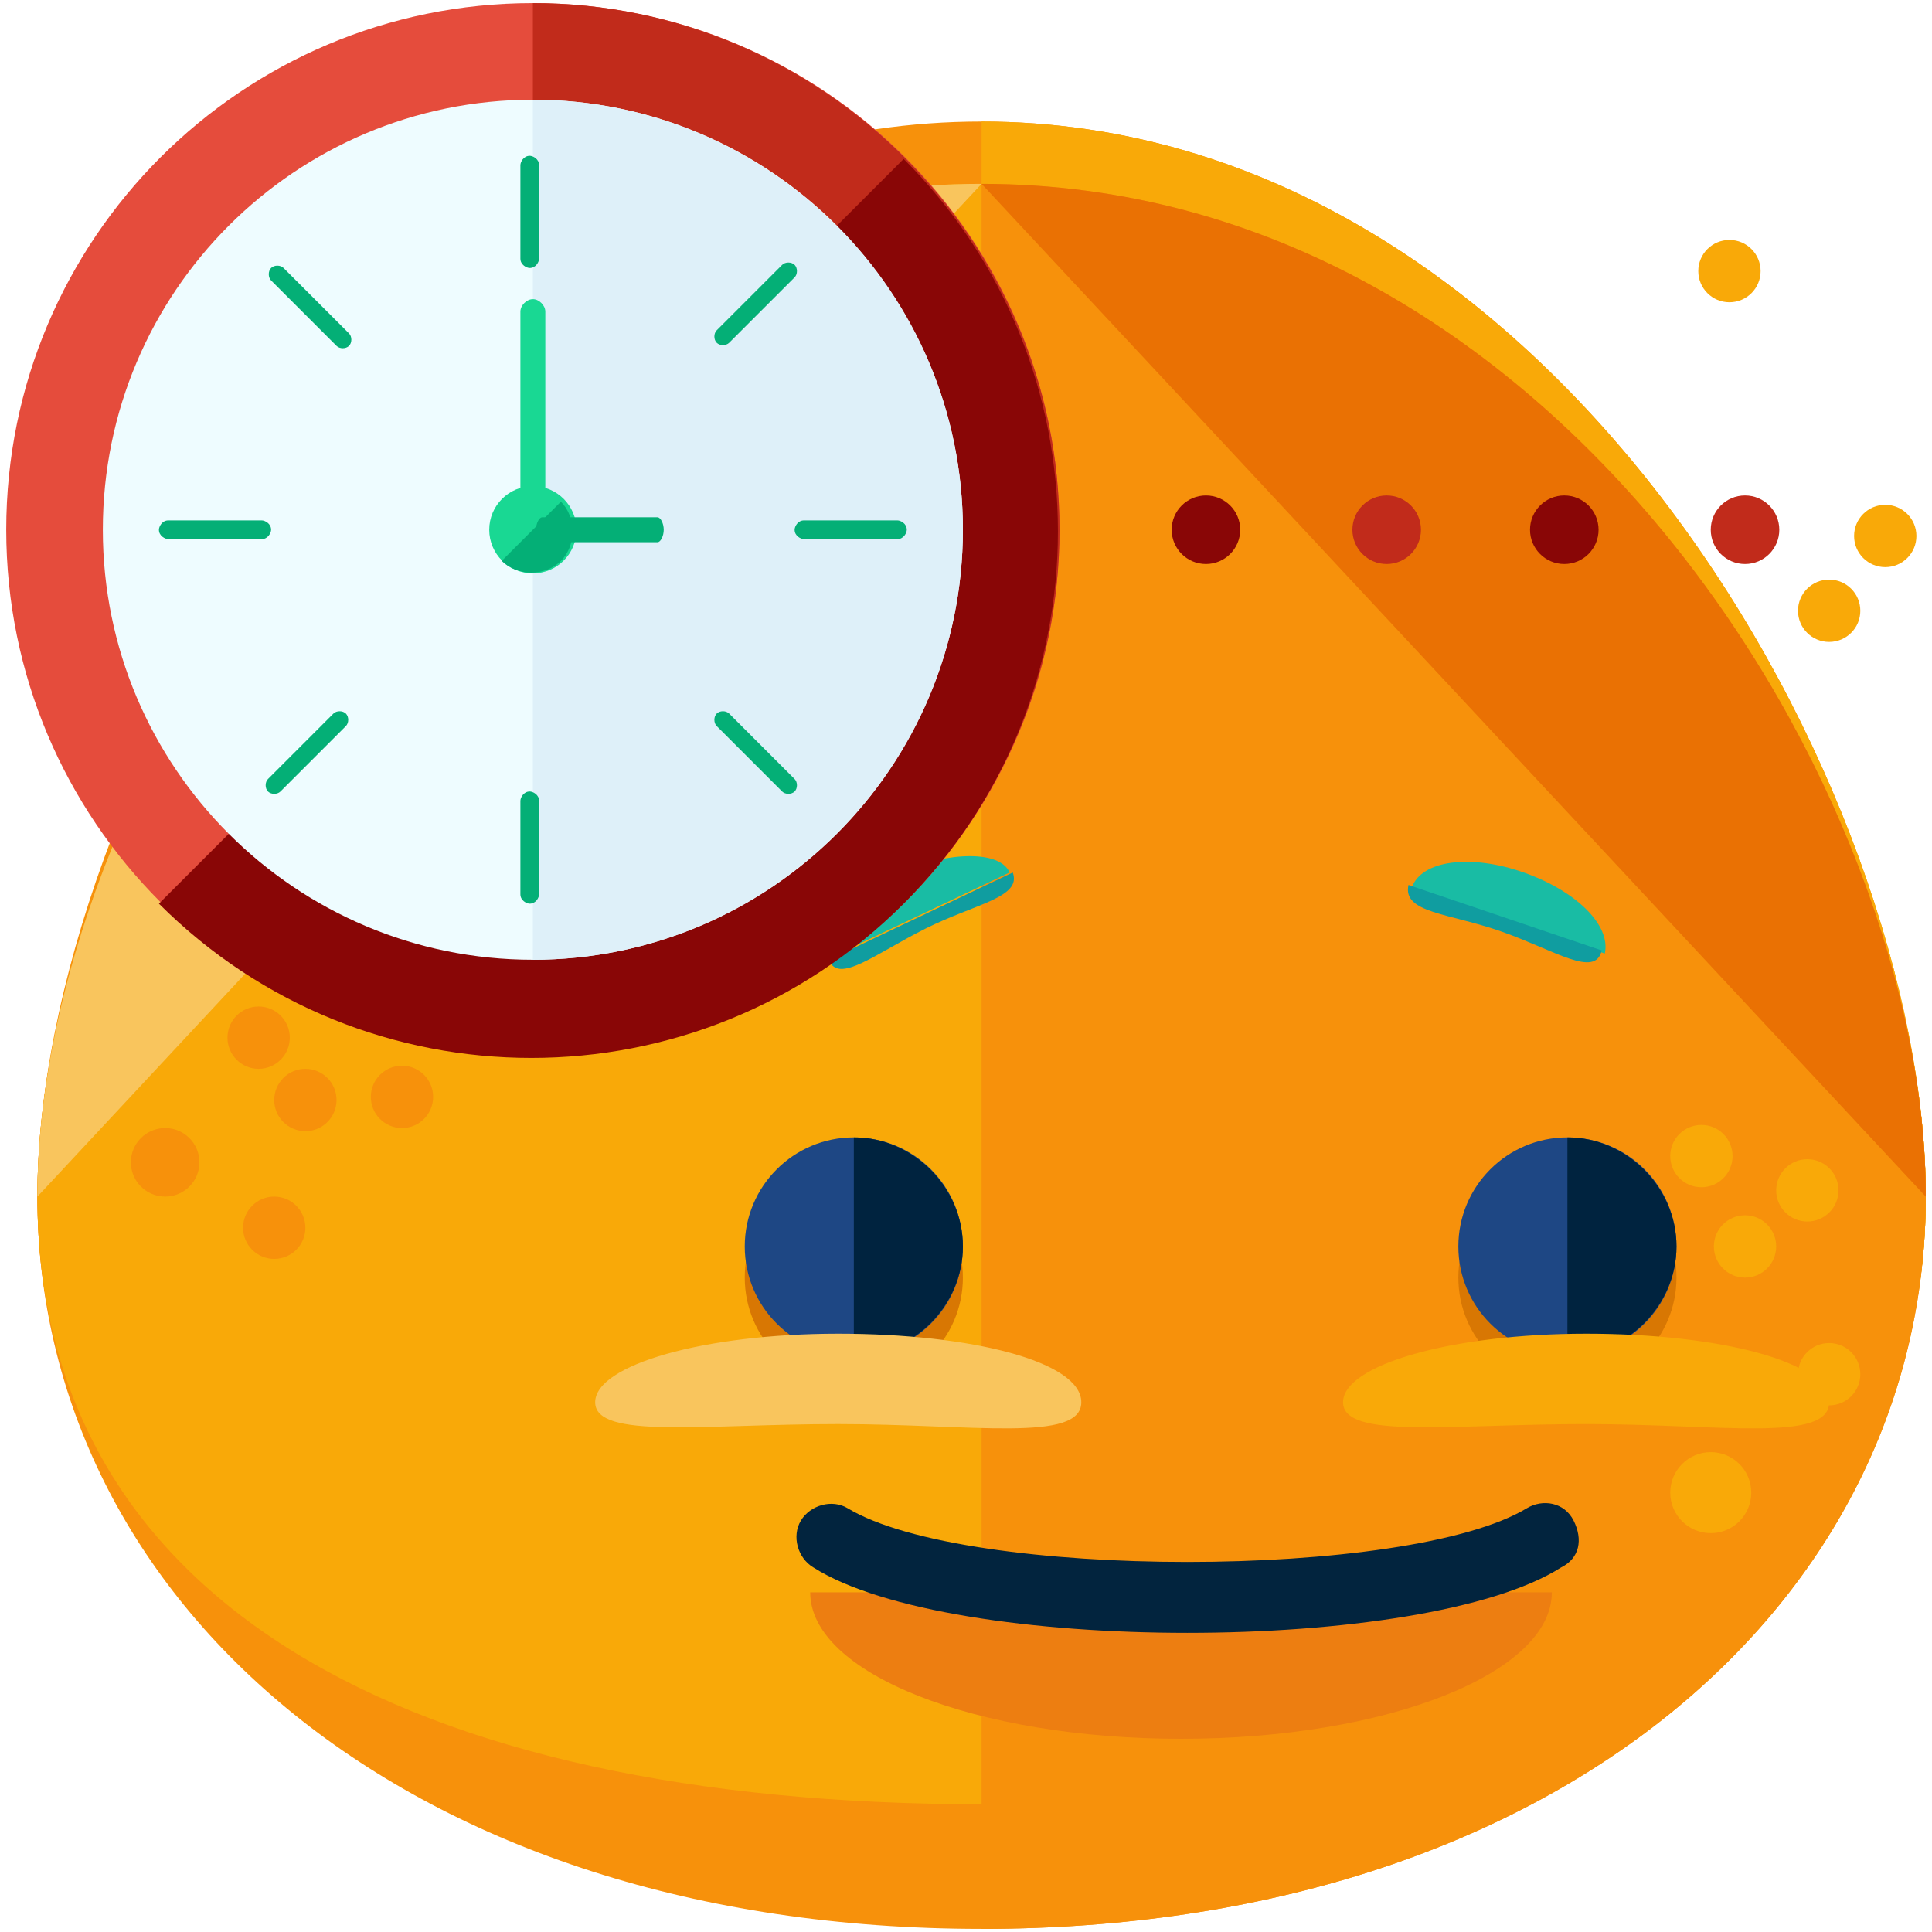
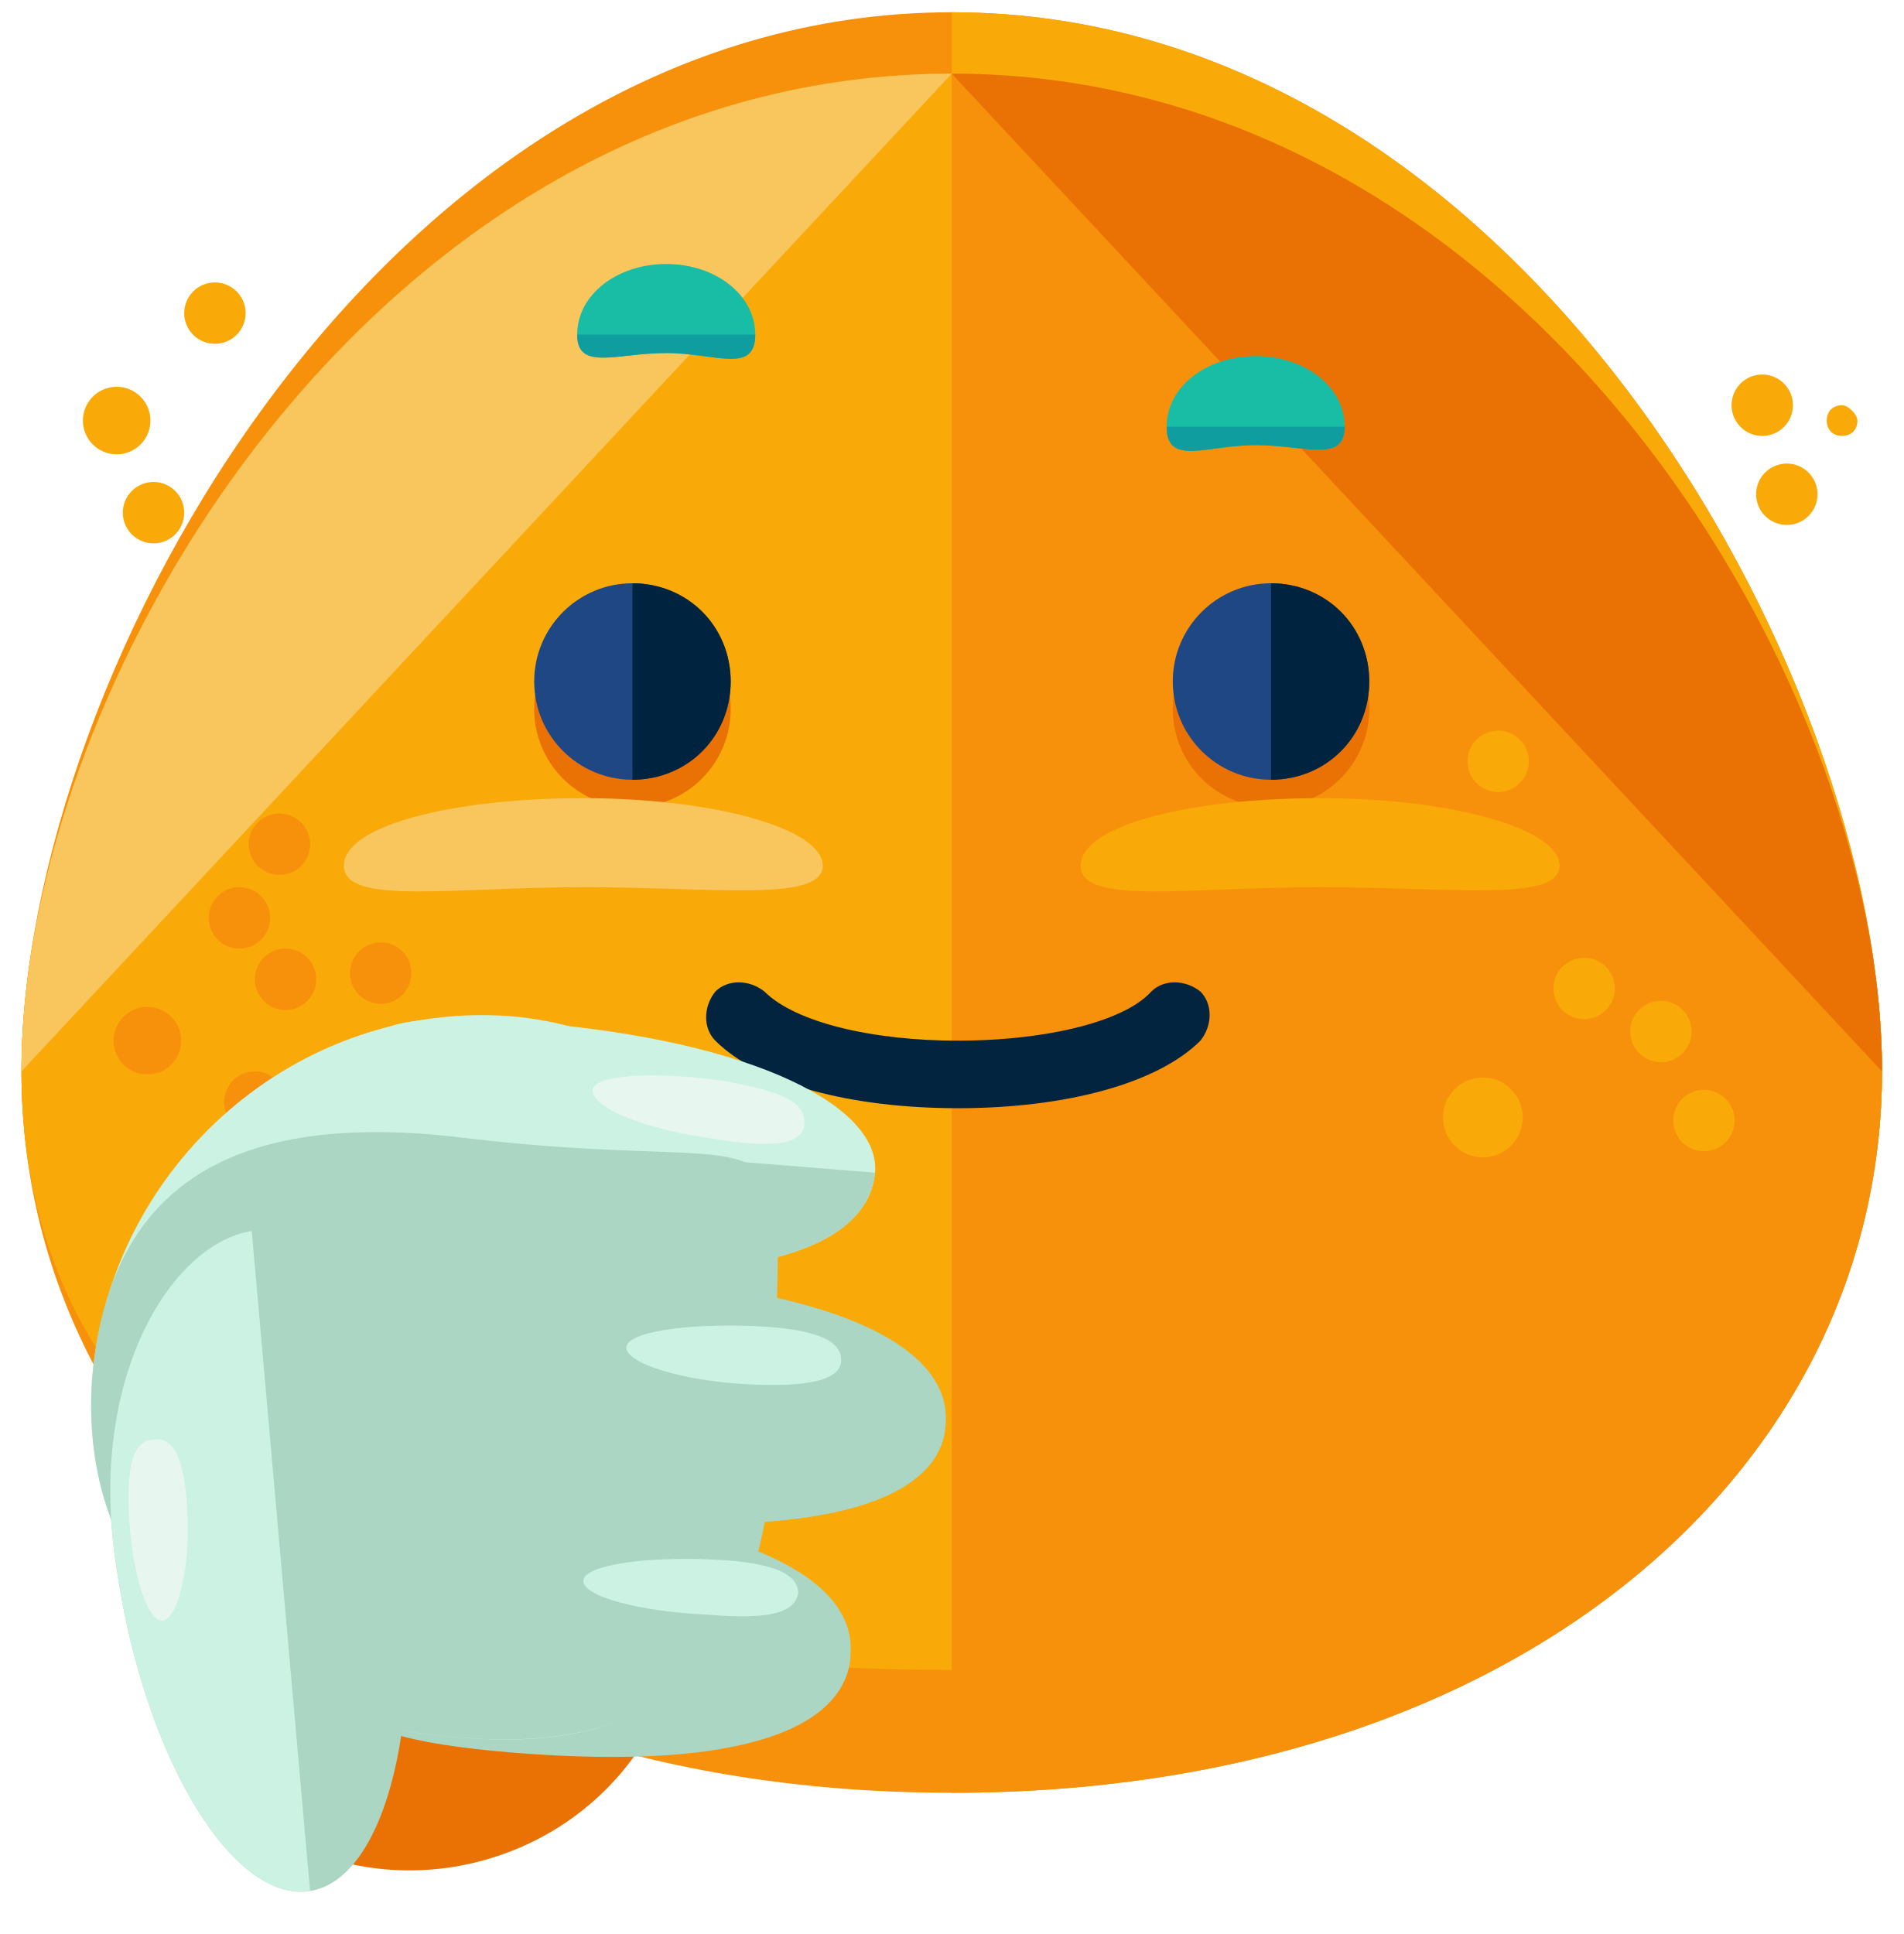
- <svg xmlns="http://www.w3.org/2000/svg" width="62" height="62" viewBox="0 0 62 62">
+ <svg xmlns="http://www.w3.org/2000/svg" width="62" height="63" viewBox="0 0 62 63">
  <g fill="none">
-     <g transform="translate(1 3)">
-       <path fill="#F7910B" d="M60.8 35.4c0 13-11.9 23.5-30.3 23.5S.2 48.4.2 35.4 12.1 2.9 30.5 2.9s30.3 19.5 30.3 32.5z" />
-       <path fill="#F7910B" d="M60.8 35.4c0 13-11.9 19.5-30.3 19.5S.2 48.4.2 35.4 12.1.9 30.5.9s30.3 21.5 30.3 34.5z" />
-       <path fill="#F9A908" d="M30.5.9c18.4 0 30.3 21.5 30.3 34.5S48.9 54.9 30.5 54.9" />
-       <path fill="#F9A908" d="M60.8 35.4c0 13-11.9 19.5-30.3 19.5S.2 48.4.2 35.4 12.1 2.9 30.5 2.9s30.3 19.5 30.3 32.5z" />
-       <path fill="#F9C55D" d="M.2 35.4c0-13 11.9-32.5 30.3-32.5" />
-       <path fill="#F7910B" d="M30.5 2.9c18.4 0 30.3 19.5 30.3 32.5S48.9 58.9 30.5 58.9" />
-       <path fill="#EA7103" d="M30.5 2.9c18.4 0 30.3 19.5 30.3 32.5" />
-       <circle cx="8.8" cy="32.3" r="1" fill="#F7910B" />
-       <circle cx="4.3" cy="34.3" r="1.1" fill="#F7910B" />
-       <circle cx="7.3" cy="30.3" r="1" fill="#F7910B" />
-       <circle cx="11.9" cy="32.2" r="1" fill="#F7910B" />
-       <circle cx="57" cy="35.2" r="1" fill="#F9A908" />
-       <circle cx="53.6" cy="34.1" r="1" fill="#F9A908" />
-       <circle cx="57.7" cy="41.1" r="1" fill="#F9A908" />
-       <circle cx="53.9" cy="44.9" r="1.3" fill="#F9A908" />
-       <circle cx="55" cy="37" r="1" fill="#F9A908" />
-       <circle cx="7.8" cy="36.4" r="1" fill="#F7910B" />
-       <circle cx="8.6" cy="28" r="1" fill="#F7910B" />
-       <circle cx="3.3" cy="14.2" r="1.1" fill="#F9A908" />
-       <circle cx="6.5" cy="10.7" r="1" fill="#F9A908" />
-       <circle cx="57.7" cy="16.6" r="1" fill="#F9A908" />
-       <circle cx="54.5" cy="5.7" r="1" fill="#F9A908" />
-       <circle cx="59.5" cy="14.2" r="1" fill="#F9A908" />
-       <circle cx="4.5" cy="17.2" r="1" fill="#F9A908" />
-       <g transform="translate(22 33)">
-         <circle cx="4.4" cy="5" r="3.5" fill="#D87703" />
-         <circle cx="27.3" cy="5" r="3.5" fill="#D87703" />
-         <circle cx="4.4" cy="4" r="3.5" fill="#1E4784" />
-         <path fill="#00233F" d="M4.4.5C6.3.5 7.9 2.1 7.9 4S6.3 7.5 4.4 7.5" />
-         <circle cx="27.3" cy="4" r="3.5" fill="#1E4784" />
-         <path fill="#00233F" d="M27.3.5c1.9 0 3.5 1.6 3.5 3.5s-1.6 3.5-3.5 3.5" />
+     <ellipse cx="13.5" cy="52.403" fill="#EA7103" rx="8.8" ry="8.5" transform="rotate(-15.885 13.5 52.403)" />
+     <path fill="#F7910B" d="M61.3 34.9c0 13-11.9 23.5-30.3 23.5S.7 47.9.7 34.9 12.6 2.4 31 2.4s30.3 19.5 30.3 32.5z" />
+     <path fill="#F7910B" d="M61.3 34.9c0 13-11.9 19.5-30.3 19.5S.7 47.9.7 34.9 12.6.4 31 .4s30.3 21.5 30.3 34.5z" />
+     <path fill="#F9A908" d="M31 .4c18.4 0 30.3 21.5 30.3 34.5S49.4 54.4 31 54.4" />
+     <path fill="#F9A908" d="M61.3 34.9c0 13-11.9 19.5-30.3 19.5S.7 47.9.7 34.9 12.6 2.4 31 2.4s30.3 19.5 30.3 32.5z" />
+     <path fill="#F9C55D" d="M.7 34.9C.7 21.9 12.6 2.4 31 2.4" />
+     <path fill="#F7910B" d="M31 2.4c18.4 0 30.3 19.5 30.3 32.5S49.4 58.4 31 58.4" />
+     <path fill="#EA7103" d="M31 2.4c18.4 0 30.3 19.5 30.3 32.5" />
+     <g transform="translate(17 19)">
+       <circle cx="3.6" cy="4.1" r="3.2" fill="#EA7103" />
+       <circle cx="24.4" cy="4.1" r="3.2" fill="#EA7103" />
+       <circle cx="3.6" cy="3.2" r="3.2" fill="#1E4784" />
+       <path fill="#00233F" d="M3.6 0c1.8 0 3.2 1.4 3.2 3.2 0 1.8-1.4 3.2-3.2 3.2" />
+       <circle cx="24.4" cy="3.2" r="3.2" fill="#1E4784" />
+       <path fill="#00233F" d="M24.4 0c1.8 0 3.2 1.4 3.2 3.2 0 1.8-1.4 3.2-3.2 3.2" />
+     </g>
+     <g>
+       <path fill="#19BCA4" d="M6.6 2.9c0 1.3-1.3.6-2.9.6-1.6 0-2.9.6-2.9-.6C.8 1.6 2.1.6 3.7.6c1.6 0 2.9 1 2.9 2.3z" transform="translate(18 8)" />
+       <path fill="#109DA0" d="M6.6 2.9c0 1.3-1.3.6-2.9.6-1.6 0-2.9.6-2.9-.6" transform="translate(18 8)" />
+     </g>
+     <g>
+       <path fill="#19BCA4" d="M0 2.9c0 1.3 1.3.6 2.9.6 1.6 0 2.9.6 2.9-.6C5.8 1.6 4.5.6 2.9.6 1.3.6 0 1.6 0 2.9z" transform="translate(38 11)" />
+       <path fill="#109DA0" d="M0 2.9c0 1.3 1.3.6 2.9.6 1.6 0 2.9.6 2.9-.6" transform="translate(38 11)" />
+     </g>
+     <g>
+       <path fill="#F9C55D" d="M15.8 2.2c0 1.2-3.5.7-7.8.7S.2 3.5.2 2.2C.2.9 3.7 0 8 0s7.8 1 7.8 2.2z" transform="translate(11 26)" />
+       <path fill="#F9A908" d="M39.8 2.2c0 1.2-3.5.7-7.8.7s-7.8.6-7.8-.7C24.2.9 27.7 0 32 0s7.8 1 7.8 2.2z" transform="translate(11 26)" />
+     </g>
+     <circle cx="9.3" cy="31.9" r="1" fill="#F7910B" />
+     <circle cx="4.8" cy="33.9" r="1.1" fill="#F7910B" />
+     <circle cx="7.8" cy="29.9" r="1" fill="#F7910B" />
+     <circle cx="12.4" cy="31.7" r="1" fill="#F7910B" />
+     <circle cx="51.6" cy="32.2" r="1" fill="#F9A908" />
+     <circle cx="54.1" cy="33.6" r="1" fill="#F9A908" />
+     <circle cx="48.8" cy="24.8" r="1" fill="#F9A908" />
+     <circle cx="48.3" cy="36.4" r="1.3" fill="#F9A908" />
+     <circle cx="55.5" cy="36.5" r="1" fill="#F9A908" />
+     <circle cx="8.3" cy="35.9" r="1" fill="#F7910B" />
+     <circle cx="9.1" cy="27.5" r="1" fill="#F7910B" />
+     <circle cx="3.8" cy="13.7" r="1.1" fill="#F9A908" />
+     <circle cx="7" cy="10.2" r="1" fill="#F9A908" />
+     <circle cx="58.2" cy="16.1" r="1" fill="#F9A908" />
+     <circle cx="57.4" cy="13.2" r="1" fill="#F9A908" />
+     <path fill="#F9A908" d="M60.5 13.7c0 .3-.2.5-.5.5s-.5-.2-.5-.5.2-.5.5-.5c.2 0 .5.3.5.5z" />
+     <circle cx="5" cy="16.7" r="1" fill="#F9A908" />
+     <path fill="#02243E" d="M31.2 36.1c-3.5 0-6.5-.8-7.9-2.2-.4-.4-.4-1.1 0-1.6.4-.4 1.1-.4 1.6 0 1 1 3.5 1.6 6.3 1.6 1.175 0 2.316-.106 3.31-.302 1.373-.272 2.468-.718 2.99-1.298.4-.4 1.1-.4 1.6 0 .4.4.4 1.1 0 1.6-1.4 1.4-4.4 2.2-7.9 2.2z" />
+     <g>
+       <path fill="#AAD6C3" d="M18 16.5c-7.5-.6-5.5-2.2-5.3-4.4.2-2.2-1.6-4.1 5.9-3.5 7.5.6 10.4 2.6 10.2 4.8-.1 2.2-3.3 3.7-10.8 3.1z" transform="translate(2 33)" />
+       <path fill="#AAD6C3" d="M28.8 13.4c-.2 2.2-3.3 3.7-10.9 3.1-7.5-.6-5.5-2.2-5.3-4.4" transform="translate(2 33)" />
+       <path fill="#CCF2E3" d="M15.6 8.3c-7.5-.6-5.5-2.2-5.3-4.4.2-2.2-2.7-4.2 4.9-3.6 7.5.6 11.5 2.8 11.3 4.9-.2 2.2-3.3 3.7-10.9 3.1z" transform="translate(2 33)" />
+       <path fill="#AAD6C3" d="M26.5 5.2c-.2 2.2-3.3 3.7-10.9 3.1-7.5-.6-5.5-2.2-5.3-4.4M14.9 24c-7.5-.6-5.5-2.2-5.3-4.4.2-2.2-1.6-4.1 5.9-3.5 7.5.6 10.4 2.6 10.2 4.8-.1 2.2-3.3 3.7-10.8 3.1z" transform="translate(2 33)" />
+       <path fill="#AAD6C3" d="M25.7 21c-.2 2.2-3.3 3.7-10.9 3.1-7.5-.6-5.5-2.2-5.3-4.4" transform="translate(2 33)" />
+       <path fill="#CCF2E3" d="M13 23.6C6 23.1.5 19 1 11.9 1.6 4.9 7.7-.4 14.6.1c7 .6 9.1 6.5 8.5 13.5-.5 7.1-3.1 10.6-10.1 10z" transform="translate(2 33)" />
+       <path fill="#AAD6C3" d="M13 23.6C6 23.1.5 19 1 11.9c.6-7 5.5-8.7 12.4-7.8 11.2 1.3 10-1.9 9.8 9.2-.1 7.1-3 10.9-10.2 10.3z" transform="translate(2 33)" />
+       <g>
+         <path fill="#AAD6C3" d="M7.1 21.6C4.6 22 1.7 17.3.8 11.1-.2 4.9 2.6.5 5.2.1 7.7-.3 9 3.5 10 9.7c.9 6.1-.4 11.5-2.9 11.9z" transform="translate(2 33) translate(1 7)" />
+         <path fill="#CCF2E3" d="M7.1 21.6C4.6 22 1.7 17.3.8 11.1-.2 4.9 2.6.5 5.2.1" transform="translate(2 33) translate(1 7)" />
      </g>
-       <g>
-         <path fill="#19BCA4" d="M9.8 1c-1.6.8-2.7 2-2.3 2.8L13.4 1c-.3-.7-1.9-.7-3.6 0zM29.9 1c-1.7-.6-3.3-.4-3.6.5l6.2 2.1c.2-.9-.9-2-2.6-2.6z" transform="translate(18 24)" />
-         <path fill="#109DA0" d="M10.7 2.8c1.6-.8 3.1-1 2.8-1.8L7.6 3.8c.3.8 1.5-.2 3.1-1zM29.2 2.9c1.7.6 3 1.5 3.2.6l-6.2-2.1c-.2.9 1.3.9 3 1.5z" transform="translate(18 24)" />
-         <path fill="#F9C55D" d="M7.9 15.8c-4.3 0-7.8 1-7.8 2.2 0 1.2 3.5.7 7.8.7s7.8.6 7.8-.7c0-1.3-3.5-2.2-7.8-2.2z" transform="translate(18 24)" />
-         <path fill="#F9A908" d="M31.9 15.8c-4.3 0-7.8 1-7.8 2.2 0 1.2 3.5.7 7.8.7s7.8.6 7.8-.7c0-1.3-3.5-2.2-7.8-2.2z" transform="translate(18 24)" />
-       </g>
-     </g>
-     <circle cx="17.1" cy="17" r="16.9" fill="#E54C3C" />
-     <path fill="#C12B1B" d="M17.1.1C26.4.1 34 7.7 34 17c0 9.3-7.6 16.9-16.9 16.9" />
-     <path fill="#890606" d="M29 5.1c6.6 6.6 6.6 17.3 0 23.9-6.6 6.6-17.3 6.6-23.9 0" />
-     <circle cx="17.1" cy="17" r="13.8" fill="#EEFCFF" />
-     <path fill="#DEF0F9" d="M17.1 3.2c7.6 0 13.8 6.2 13.8 13.8 0 7.6-6.2 13.8-13.8 13.8" />
-     <circle cx="17.1" cy="17" r="1.4" fill="#19D893" />
-     <path fill="#04AF76" d="M18 16.1c.5.5.5 1.4 0 1.9s-1.4.5-1.9 0" />
-     <g fill="#04AF76">
-       <g>
-         <path d="M1.3 3.3c0 .1-.1.3-.3.3-.1 0-.3-.1-.3-.3v-3C.7.2.8 0 1 0c.1 0 .3.1.3.3v3zM1.3 23.7c0 .1-.1.3-.3.3-.1 0-.3-.1-.3-.3v-3c0-.1.1-.3.3-.3.1 0 .3.1.3.3v3z" transform="translate(5 5) translate(11)" />
-       </g>
-       <g>
-         <path d="M20.8 1.3c-.1 0-.3-.1-.3-.3 0-.1.1-.3.3-.3h3c.1 0 .3.1.3.3 0 .1-.1.3-.3.3h-3zM.4 1.3C.3 1.3.1 1.2.1 1 .1.9.2.7.4.7h3c.1 0 .3.1.3.3 0 .1-.1.3-.3.3h-3z" transform="translate(5 5) translate(0 11)" />
-       </g>
-     </g>
-     <g fill="#04AF76">
-       <path d="M15.4 3c-.1.1-.3.1-.4 0-.1-.1-.1-.3 0-.4L17.1.5c.1-.1.3-.1.4 0 .1.1.1.3 0 .4L15.4 3zM1 17.4c-.1.1-.3.1-.4 0-.1-.1-.1-.3 0-.4l2.1-2.1c.1-.1.3-.1.4 0 .1.1.1.3 0 .4L1 17.4z" transform="translate(8 8)" />
-       <g>
-         <path d="M15 15.3c-.1-.1-.1-.3 0-.4.1-.1.3-.1.4 0l2.1 2.1c.1.1.1.3 0 .4-.1.1-.3.1-.4 0L15 15.3zM.7 1C.6.9.6.7.7.6c.1-.1.3-.1.4 0l2.1 2.1c.1.1.1.3 0 .4-.1.1-.3.1-.4 0L.7 1z" transform="translate(8 8)" />
-       </g>
-     </g>
-     <path fill="#19D893" d="M17.5 16.3c0 .2-.2.4-.4.4s-.4-.2-.4-.4V10c0-.2.2-.4.4-.4s.4.2.4.4v6.3z" />
-     <path fill="#04AF76" d="M17.4 17.4c-.1 0-.2-.2-.2-.4s.1-.4.2-.4h3.7c.1 0 .2.2.2.4s-.1.4-.2.4h-3.7z" />
-     <circle cx="38.7" cy="17" r="1.1" fill="#890606" />
-     <circle cx="44.5" cy="17" r="1.1" fill="#C12B1B" />
-     <circle cx="50.2" cy="17" r="1.1" fill="#890606" />
-     <circle cx="56" cy="17" r="1.1" fill="#C12B1B" />
-     <g>
-       <path fill="#ED7E11" d="M24.8 3.1c0 2.6-5.3 4.7-11.9 4.7C6.3 7.8 1 5.7 1 3.1" transform="translate(25 48)" />
-       <path fill="#02243E" d="M13.1 4.4c-4.9 0-9.8-.7-12-2.1C.6 2 .4 1.3.7.8 1 .3 1.7.1 2.2.4 6 2.7 20.2 2.7 24 .4c.5-.3 1.2-.2 1.5.4.3.6.2 1.2-.4 1.5-2.2 1.4-7.1 2.1-12 2.1z" transform="translate(25 48)" />
+       <path fill="#E7F7EF" d="M21.3 4.1c-2.3-.3-4-1-4-1.6.1-.5 2-.6 4.2-.3 2.3.4 2.7.8 2.7 1.4 0 .5-.6.9-2.9.5z" transform="translate(2 33)" />
+       <path fill="#CCF2E3" d="M22.5 12.1c-2.3-.1-4.1-.7-4.1-1.2s1.9-.8 4.2-.7c2.3.1 2.8.6 2.8 1.1 0 .5-.6.9-2.9.8zM21.1 19.6c-2.3-.1-4.1-.6-4.1-1.1 0-.5 1.9-.8 4.2-.7 2.3.1 2.8.6 2.8 1.1-.1.5-.6.9-2.9.7z" transform="translate(2 33)" />
+       <path fill="#E7F7EF" d="M4.1 16.2c.1 1.9-.3 3.5-.8 3.6-.5 0-1-1.5-1.1-3.5-.1-1.9.3-2.4.8-2.4.5-.1 1 .3 1.1 2.3z" transform="translate(2 33)" />
    </g>
  </g>
</svg>
